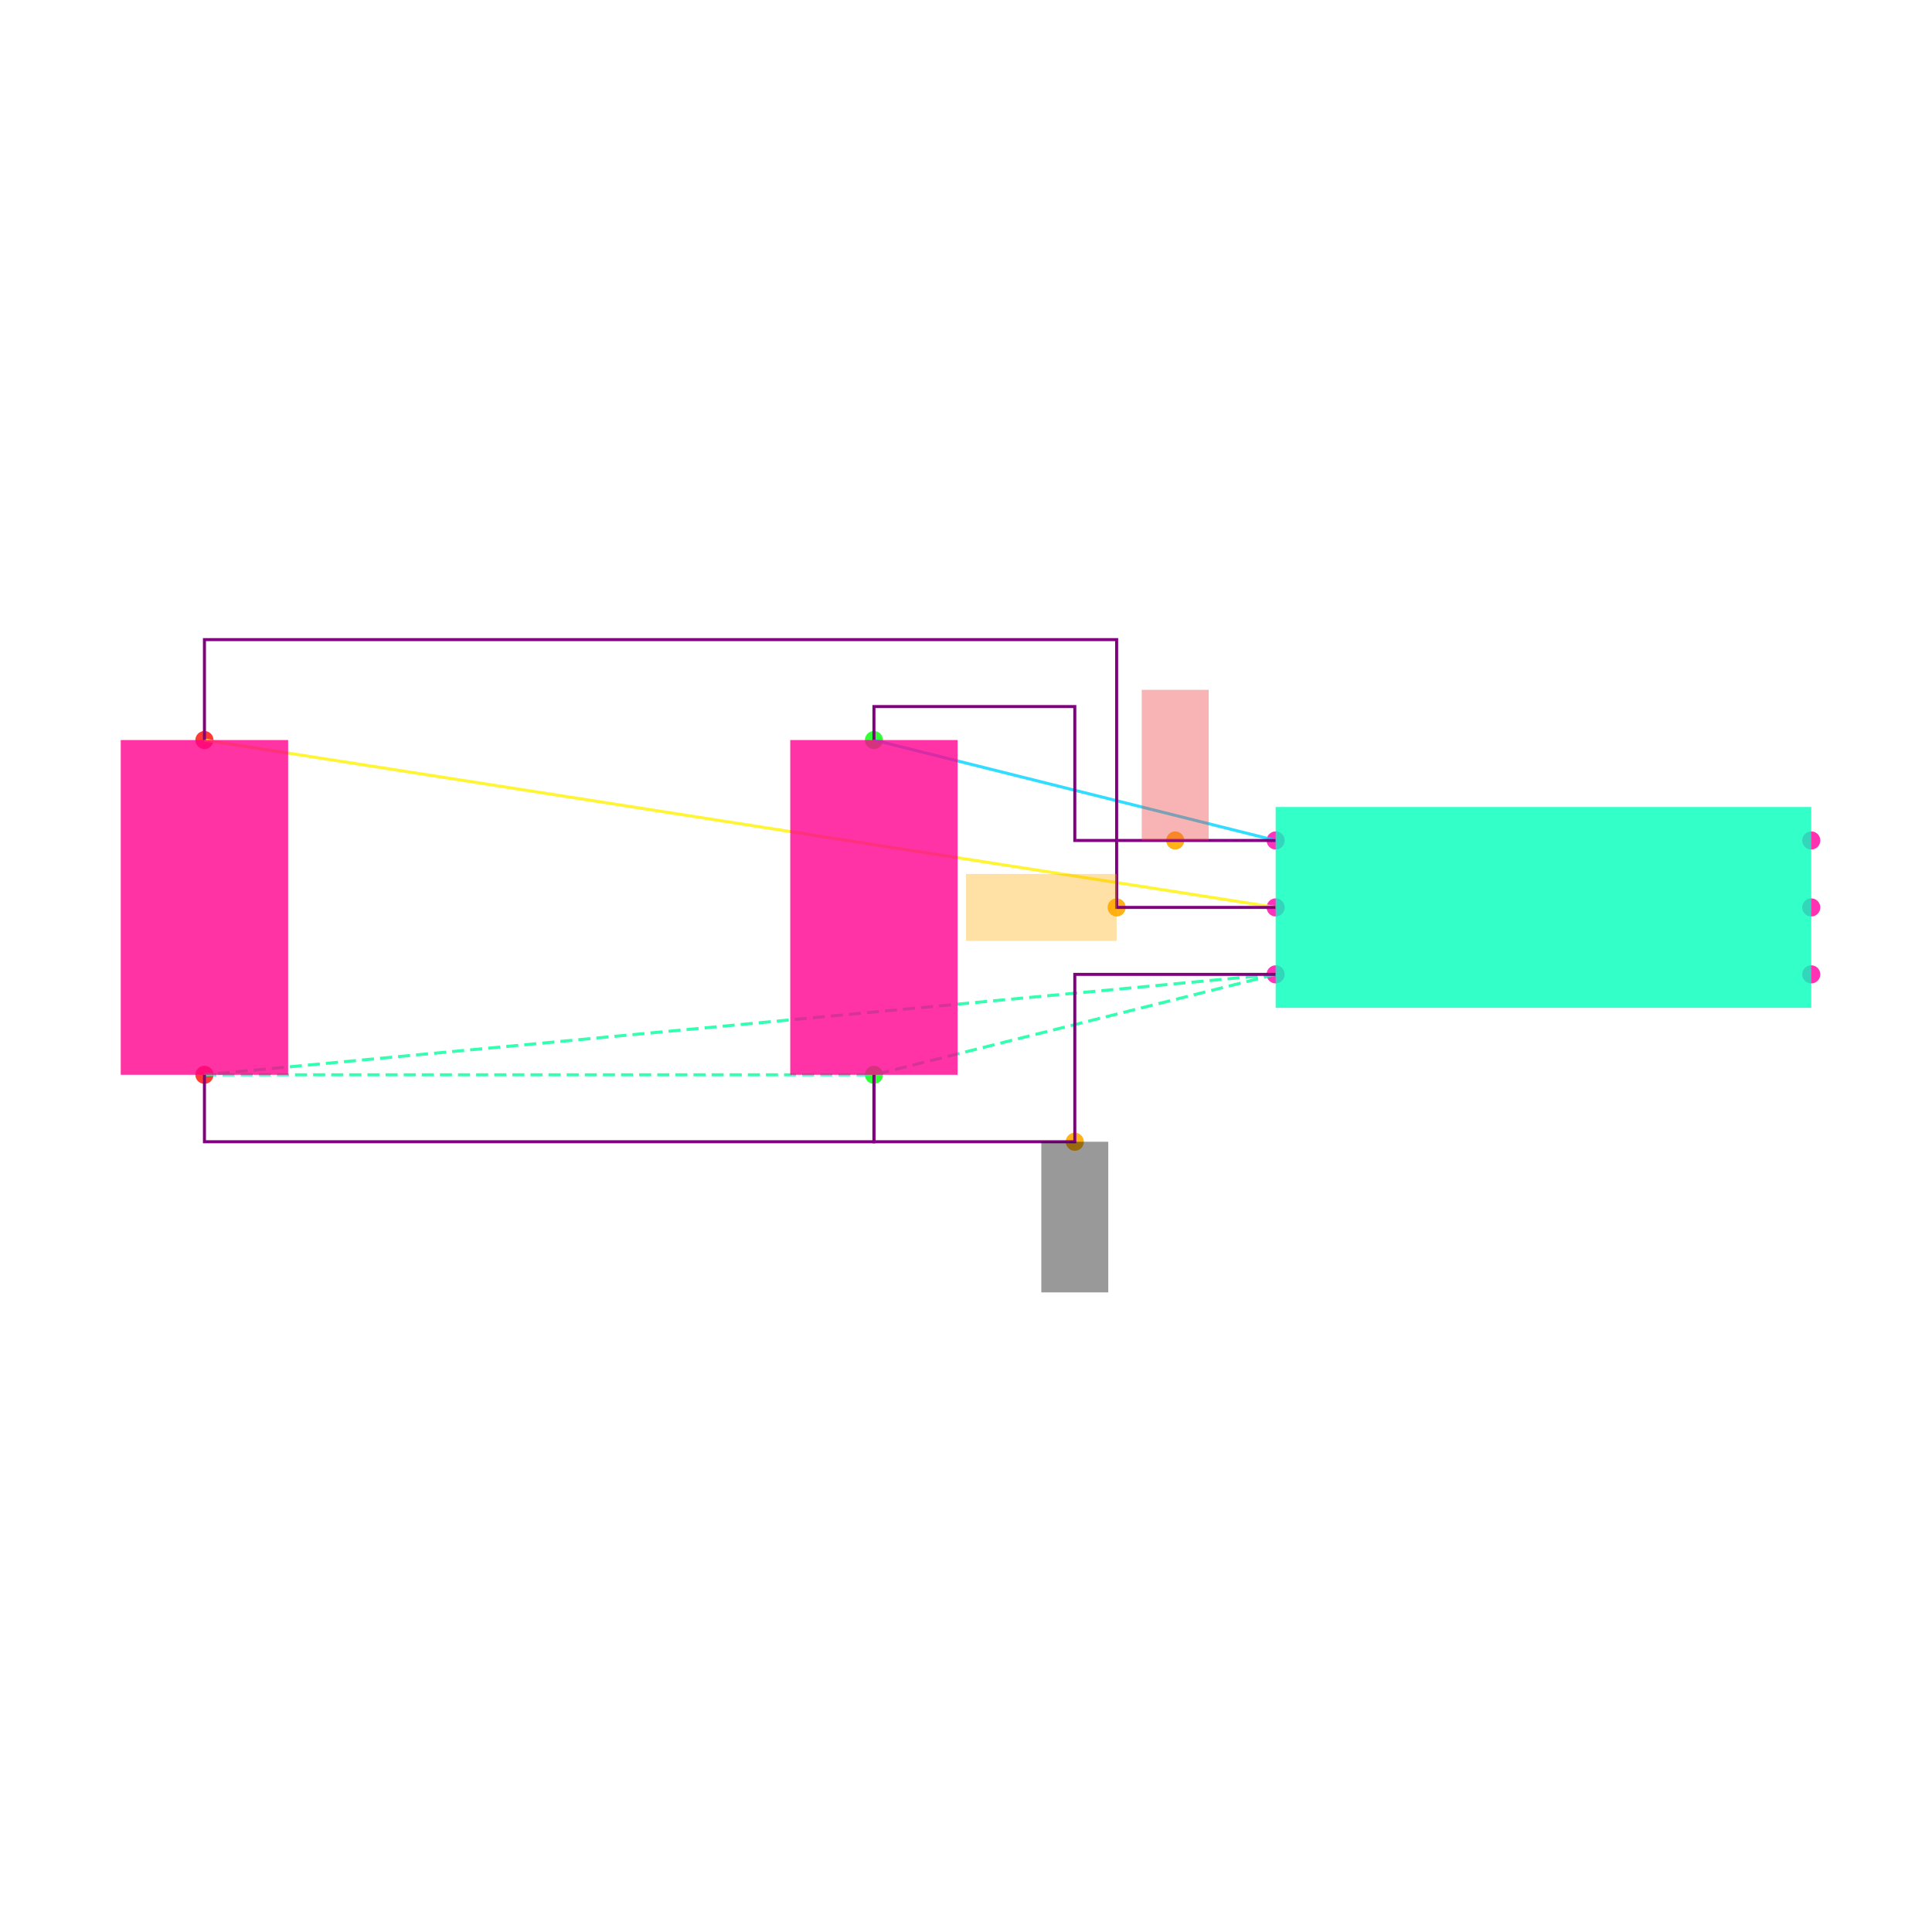
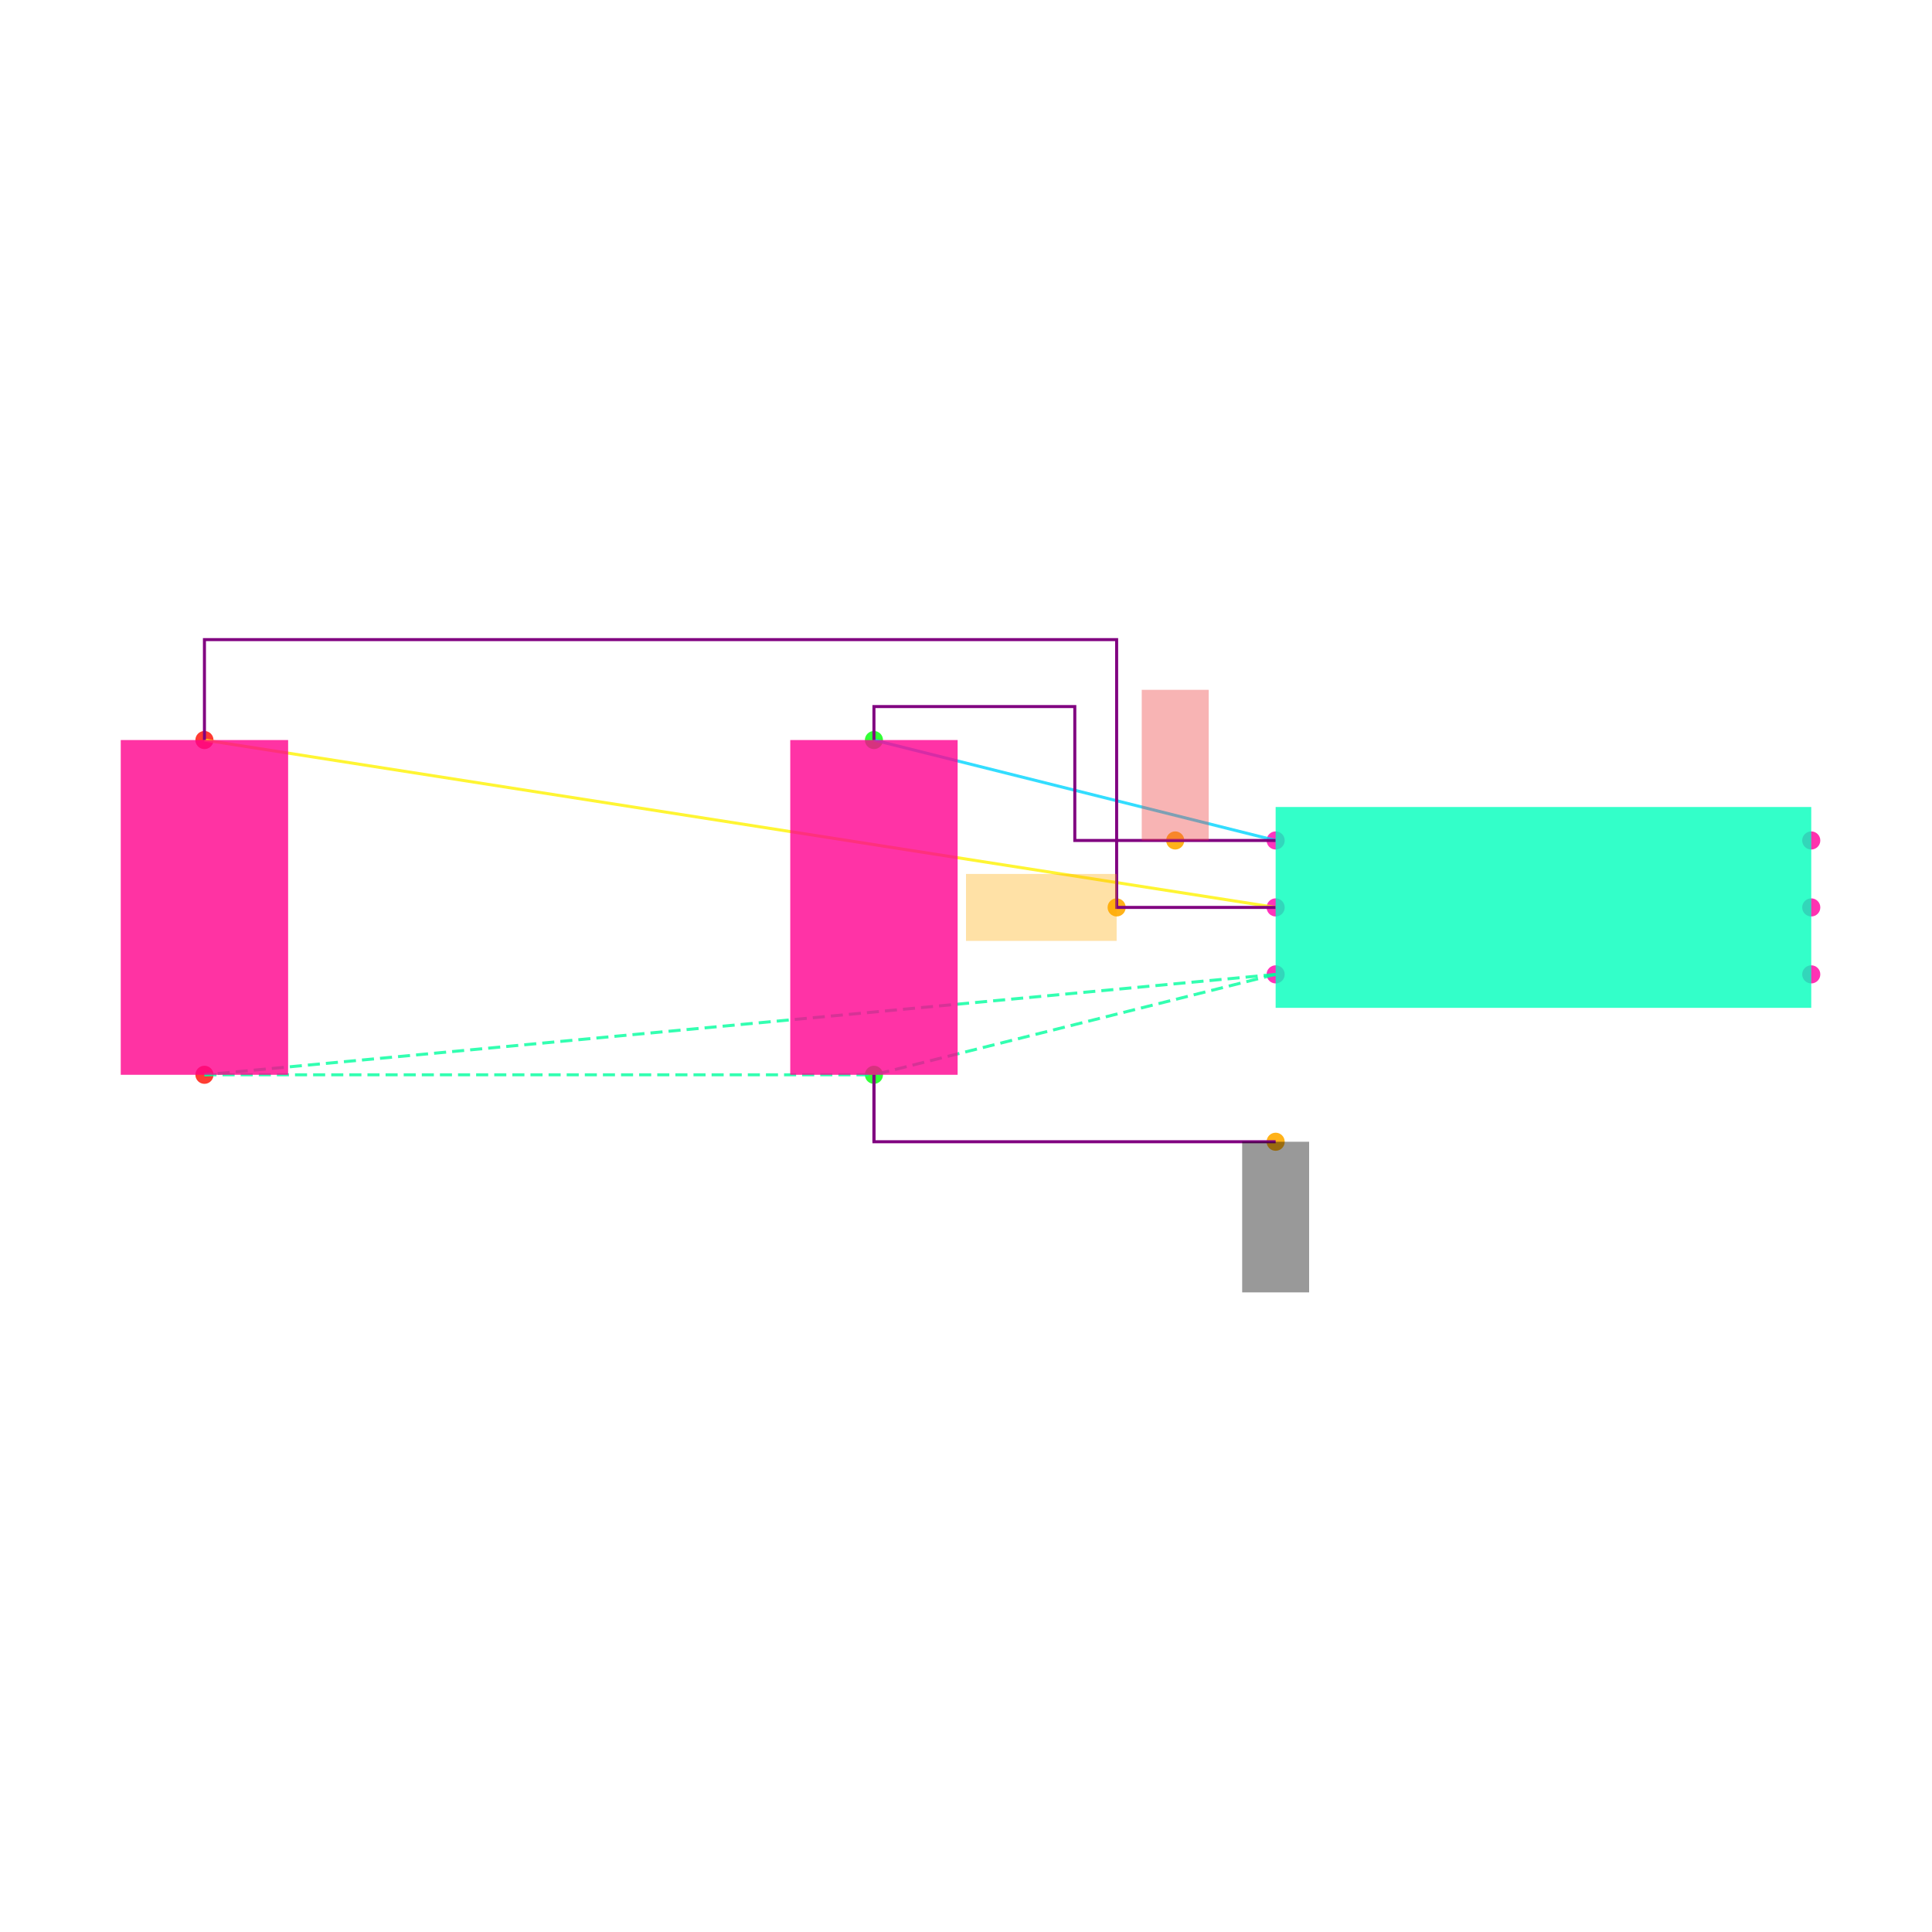
<svg xmlns="http://www.w3.org/2000/svg" width="640" height="640" viewBox="0 0 640 640">
  <rect width="100%" height="100%" fill="white" />
  <g>
    <circle data-type="point" data-label="U1.1 x-" data-x="-0.8" data-y="0.2" cx="422.574" cy="278.416" r="3" fill="hsl(319, 100%, 50%, 0.8)" />
  </g>
  <g>
    <circle data-type="point" data-label="U1.2 x-" data-x="-0.8" data-y="0" cx="422.574" cy="300.594" r="3" fill="hsl(320, 100%, 50%, 0.8)" />
  </g>
  <g>
    <circle data-type="point" data-label="U1.3 x-" data-x="-0.8" data-y="-0.2" cx="422.574" cy="322.772" r="3" fill="hsl(321, 100%, 50%, 0.8)" />
  </g>
  <g>
    <circle data-type="point" data-label="U1.4 x+" data-x="0.8" data-y="-0.2" cx="600" cy="322.772" r="3" fill="hsl(322, 100%, 50%, 0.8)" />
  </g>
  <g>
    <circle data-type="point" data-label="U1.5 x+" data-x="0.8" data-y="0" cx="600" cy="300.594" r="3" fill="hsl(323, 100%, 50%, 0.8)" />
  </g>
  <g>
    <circle data-type="point" data-label="U1.6 x+" data-x="0.8" data-y="0.2" cx="600" cy="278.416" r="3" fill="hsl(324, 100%, 50%, 0.8)" />
  </g>
  <g>
    <circle data-type="point" data-label="C1.1 y+" data-x="-2" data-y="0.5" cx="289.505" cy="245.149" r="3" fill="hsl(121, 100%, 50%, 0.8)" />
  </g>
  <g>
    <circle data-type="point" data-label="C1.2 y-" data-x="-2" data-y="-0.5" cx="289.505" cy="356.04" r="3" fill="hsl(122, 100%, 50%, 0.8)" />
  </g>
  <g>
    <circle data-type="point" data-label="C2.1 y+" data-x="-4" data-y="0.5" cx="67.723" cy="245.149" r="3" fill="hsl(2, 100%, 50%, 0.8)" />
  </g>
  <g>
    <circle data-type="point" data-label="C2.2 y-" data-x="-4" data-y="-0.5" cx="67.723" cy="356.04" r="3" fill="hsl(3, 100%, 50%, 0.8)" />
  </g>
  <g>
    <circle data-type="point" data-label="anchorPoint orientation: y+" data-x="-1.1" data-y="0.20000000000000018" cx="389.307" cy="278.416" r="3" fill="hsl(40, 100%, 50%, 0.9)" />
  </g>
  <g>
    <circle data-type="point" data-label="anchorPoint orientation: x-" data-x="-1.275" data-y="0" cx="369.901" cy="300.594" r="3" fill="hsl(40, 100%, 50%, 0.9)" />
  </g>
  <g>
-     <circle data-type="point" data-label="anchorPoint orientation: y-" data-x="-1.4" data-y="-0.7" cx="356.04" cy="378.218" r="3" fill="hsl(40, 100%, 50%, 0.9)" />
+     <circle data-type="point" data-label="anchorPoint orientation: y-" data-x="-0.8" data-y="-0.7" cx="422.574" cy="378.218" r="3" fill="hsl(40, 100%, 50%, 0.9)" />
  </g>
  <g>
    <polyline data-points="-0.8,0.2 -2,0.5" data-type="line" data-label="" points="422.574,278.416 289.505,245.149" fill="none" stroke="hsl(190, 100%, 50%, 0.8)" stroke-width="1" />
  </g>
  <g>
    <polyline data-points="-0.8,0 -4,0.5" data-type="line" data-label="" points="422.574,300.594 67.723,245.149" fill="none" stroke="hsl(57, 100%, 50%, 0.8)" stroke-width="1" />
  </g>
  <g>
    <polyline data-points="-0.8,-0.2 -4,-0.5" data-type="line" data-label="" points="422.574,322.772 67.723,356.04" fill="none" stroke="hsl(157, 100%, 50%, 0.8)" stroke-width="1" stroke-dasharray="4 2" />
  </g>
  <g>
    <polyline data-points="-0.8,-0.2 -2,-0.5" data-type="line" data-label="" points="422.574,322.772 289.505,356.04" fill="none" stroke="hsl(157, 100%, 50%, 0.8)" stroke-width="1" stroke-dasharray="4 2" />
  </g>
  <g>
    <polyline data-points="-4,-0.5 -2,-0.5" data-type="line" data-label="" points="67.723,356.04 289.505,356.04" fill="none" stroke="hsl(157, 100%, 50%, 0.8)" stroke-width="1" stroke-dasharray="4 2" />
  </g>
  <g>
    <polyline data-points="-0.8,0.20000000000000018 -1.4,0.20000000000000018 -1.4,0.6 -2,0.6 -2,0.5" data-type="line" data-label="" points="422.574,278.416 356.04,278.416 356.04,234.059 289.505,234.059 289.505,245.149" fill="none" stroke="purple" stroke-width="1" />
  </g>
  <g>
    <polyline data-points="-0.7999999999999998,0 -1.275,0 -1.275,0.8000000000000002 -4,0.8000000000000002 -4,0.5" data-type="line" data-label="" points="422.574,300.594 369.901,300.594 369.901,211.881 67.723,211.881 67.723,245.149" fill="none" stroke="purple" stroke-width="1" />
  </g>
  <g>
-     <polyline data-points="-0.8,-0.20000000000000018 -1.4,-0.20000000000000018 -1.4,-0.7 -2,-0.7 -2,-0.5" data-type="line" data-label="" points="422.574,322.772 356.04,322.772 356.04,378.218 289.505,378.218 289.505,356.04" fill="none" stroke="purple" stroke-width="1" />
+     <polyline data-points="-0.8,-0.7 -2,-0.7 -2,-0.5" data-type="line" data-label="" points="422.574,378.218 289.505,378.218 289.505,356.04" fill="none" stroke="purple" stroke-width="1" />
  </g>
  <g>
-     <polyline data-points="-4,-0.5 -4,-0.7000000000000002 -2,-0.7000000000000002 -2,-0.5" data-type="line" data-label="" points="67.723,356.04 67.723,378.218 289.505,378.218 289.505,356.04" fill="none" stroke="purple" stroke-width="1" />
+     <polyline data-points="-2,-0.5 -2,-0.7 -2,-0.7 -2,-0.5" data-type="line" data-label="" points="289.505,356.04 289.505,378.218 289.505,378.218 289.505,356.04" fill="none" stroke="purple" stroke-width="1" />
  </g>
  <g>
    <rect data-type="rect" data-label="U1" data-x="0" data-y="0" x="422.574" y="267.327" width="177.426" height="66.535" fill="hsl(164, 100%, 50%, 0.8)" stroke="black" stroke-width="0.009" />
  </g>
  <g>
    <rect data-type="rect" data-label="C1" data-x="-2" data-y="0" x="261.782" y="245.149" width="55.446" height="110.891" fill="hsl(326, 100%, 50%, 0.8)" stroke="black" stroke-width="0.009" />
  </g>
  <g>
    <rect data-type="rect" data-label="C2" data-x="-4" data-y="0" x="40" y="245.149" width="55.446" height="110.891" fill="hsl(327, 100%, 50%, 0.8)" stroke="black" stroke-width="0.009" />
  </g>
  <g>
-     <rect data-type="rect" data-label="netId: VCC globalConnNetId: connectivity_net0 available orientations: y+" data-x="-1.1" data-y="0.42500000000000016" x="378.218" y="228.515" width="22.178" height="49.901" fill="#ef444466" stroke="#ef4444" stroke-width="0.009" />
+     <rect data-type="rect" data-label="netId: VCC globalConnNetId: connectivity_net0" data-x="-1.1" data-y="0.42500000000000016" x="378.218" y="228.515" width="22.178" height="49.901" fill="#ef444466" stroke="#ef4444" stroke-width="0.009" />
  </g>
  <g>
-     <rect data-type="rect" data-label="netId: EN globalConnNetId: connectivity_net1 available orientations: x+, x-" data-x="-1.5" data-y="0" x="320" y="289.505" width="49.901" height="22.178" fill="hsl(40, 100%, 50%, 0.35)" stroke="black" stroke-width="0.009" />
+     <rect data-type="rect" data-label="netId: EN globalConnNetId: connectivity_net1" data-x="-1.5" data-y="0" x="320" y="289.505" width="49.901" height="22.178" fill="hsl(40, 100%, 50%, 0.35)" stroke="black" stroke-width="0.009" />
  </g>
  <g>
-     <rect data-type="rect" data-label="netId: GND globalConnNetId: connectivity_net2 available orientations: y-" data-x="-1.4" data-y="-0.9249999999999999" x="344.95" y="378.218" width="22.178" height="49.901" fill="#00000066" stroke="#000000" stroke-width="0.009" />
+     <rect data-type="rect" data-label="netId: GND globalConnNetId: connectivity_net2" data-x="-0.8" data-y="-0.9249999999999999" x="411.485" y="378.218" width="22.178" height="49.901" fill="#00000066" stroke="#000000" stroke-width="0.009" />
  </g>
  <g id="crosshair" style="display: none">
    <line id="crosshair-h" y1="0" y2="640" stroke="#666" stroke-width="0.5" />
    <line id="crosshair-v" x1="0" x2="640" stroke="#666" stroke-width="0.5" />
    <text id="coordinates" font-family="monospace" font-size="12" fill="#666" />
  </g>
</svg>
